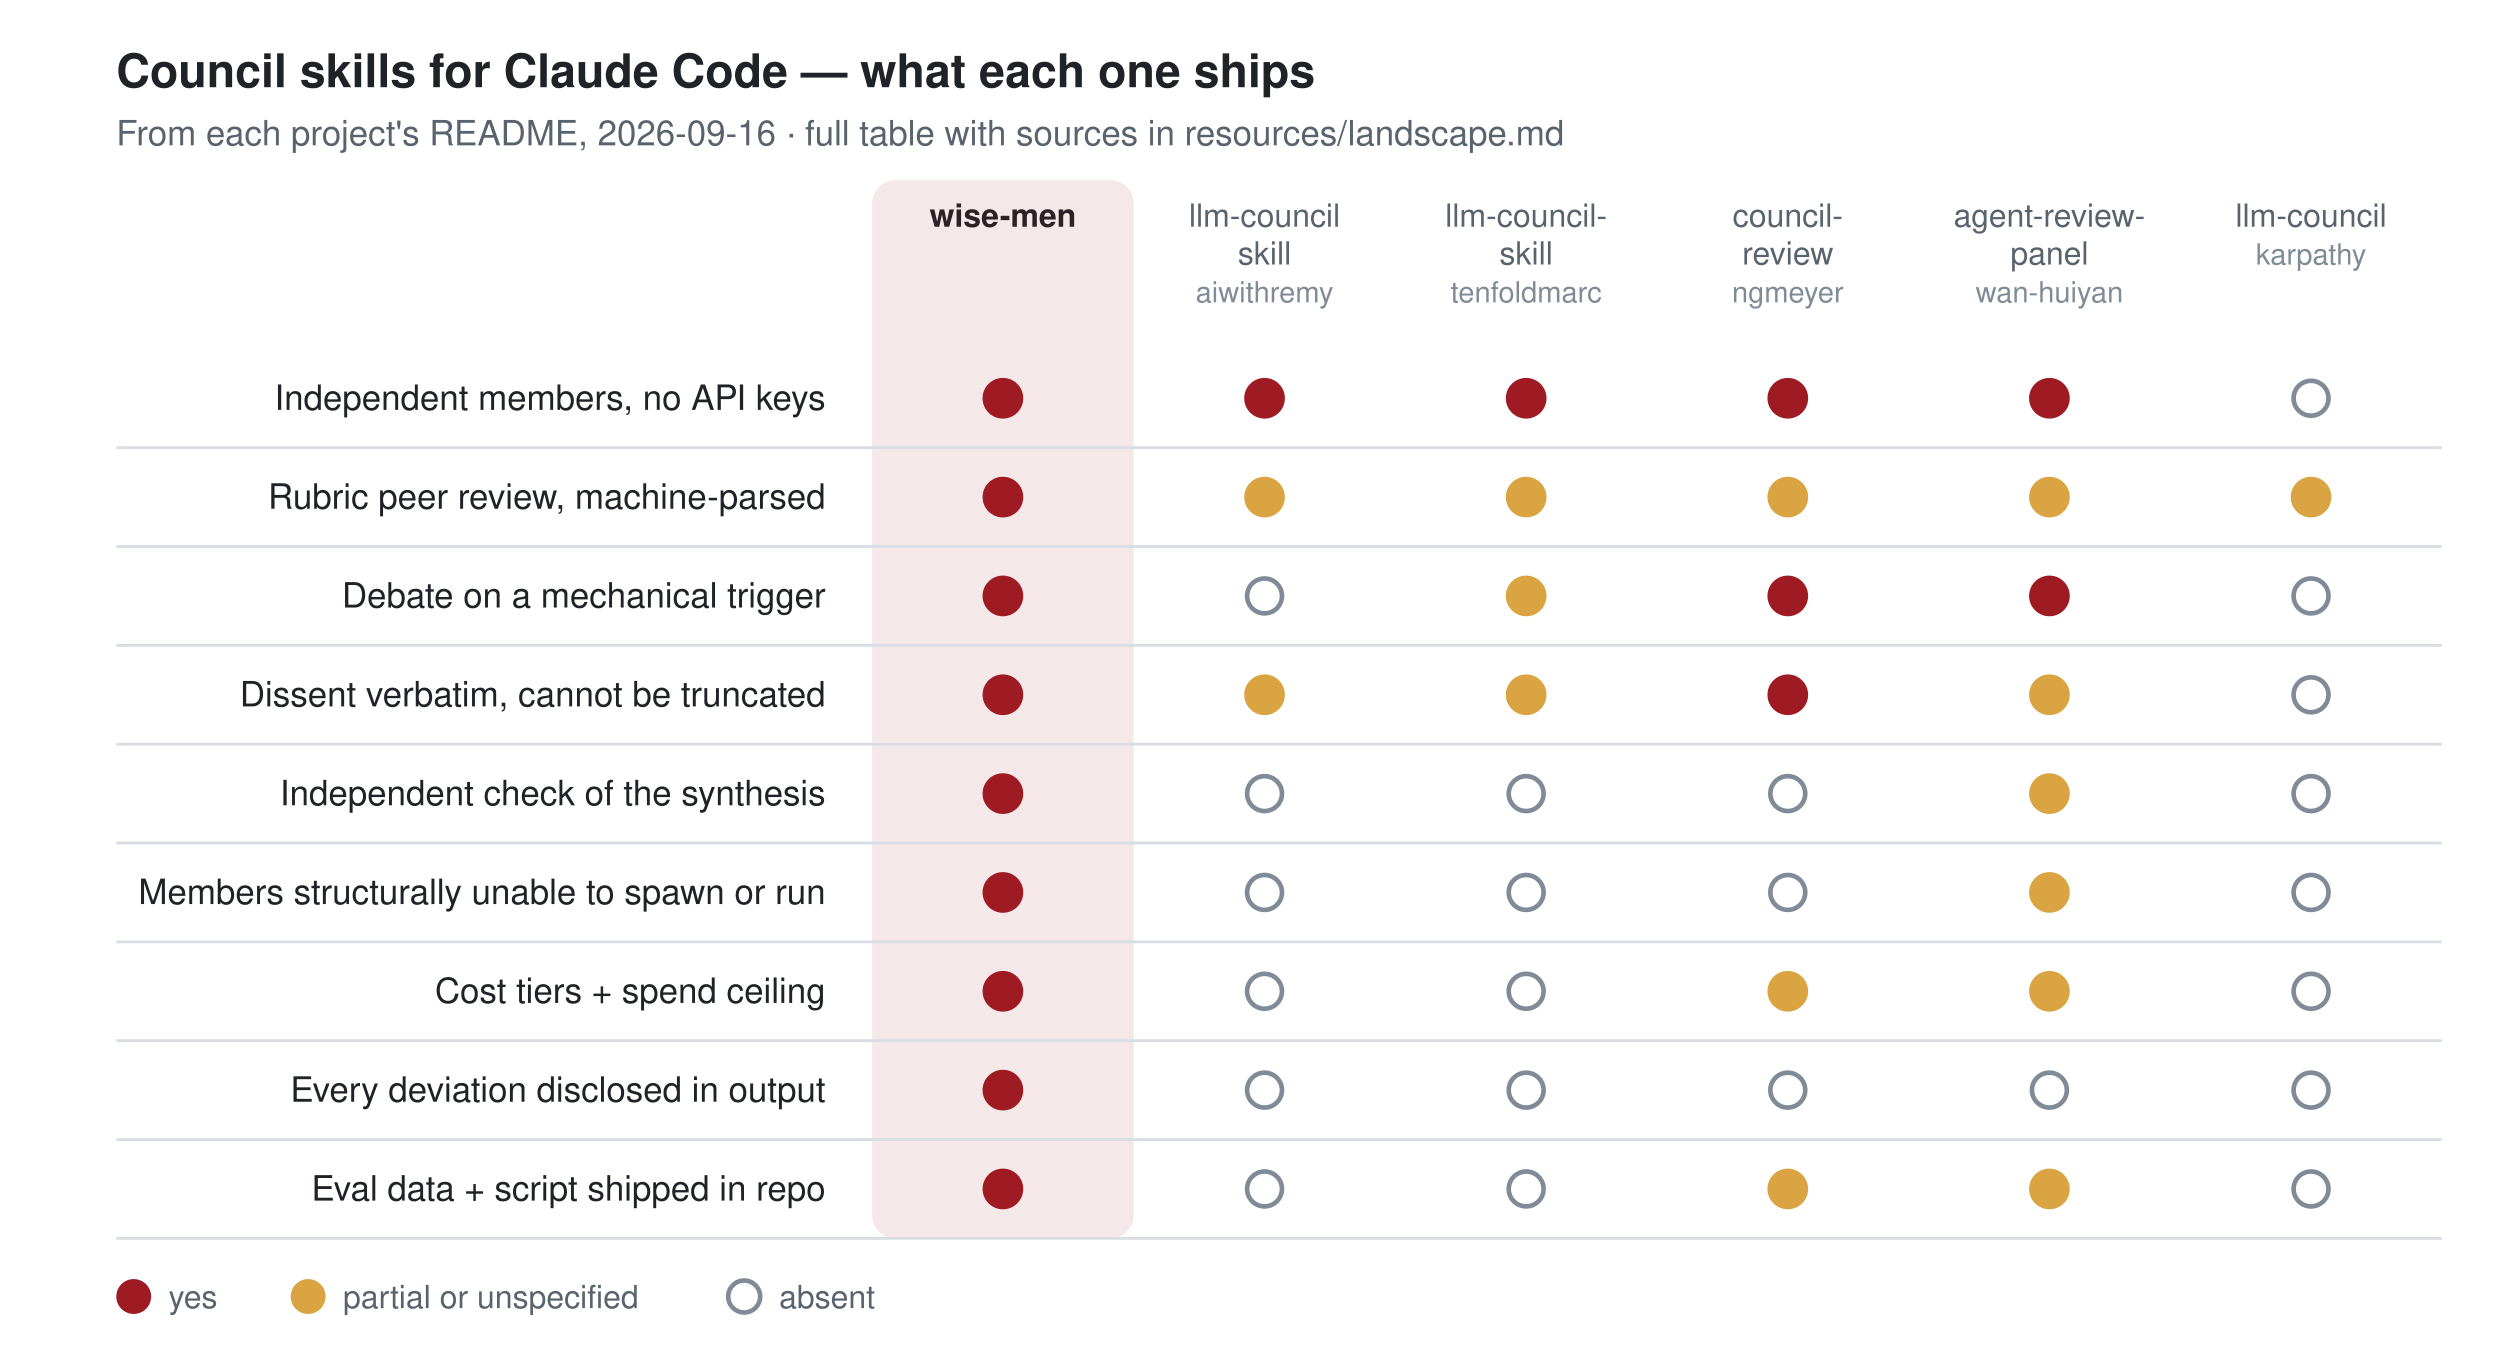
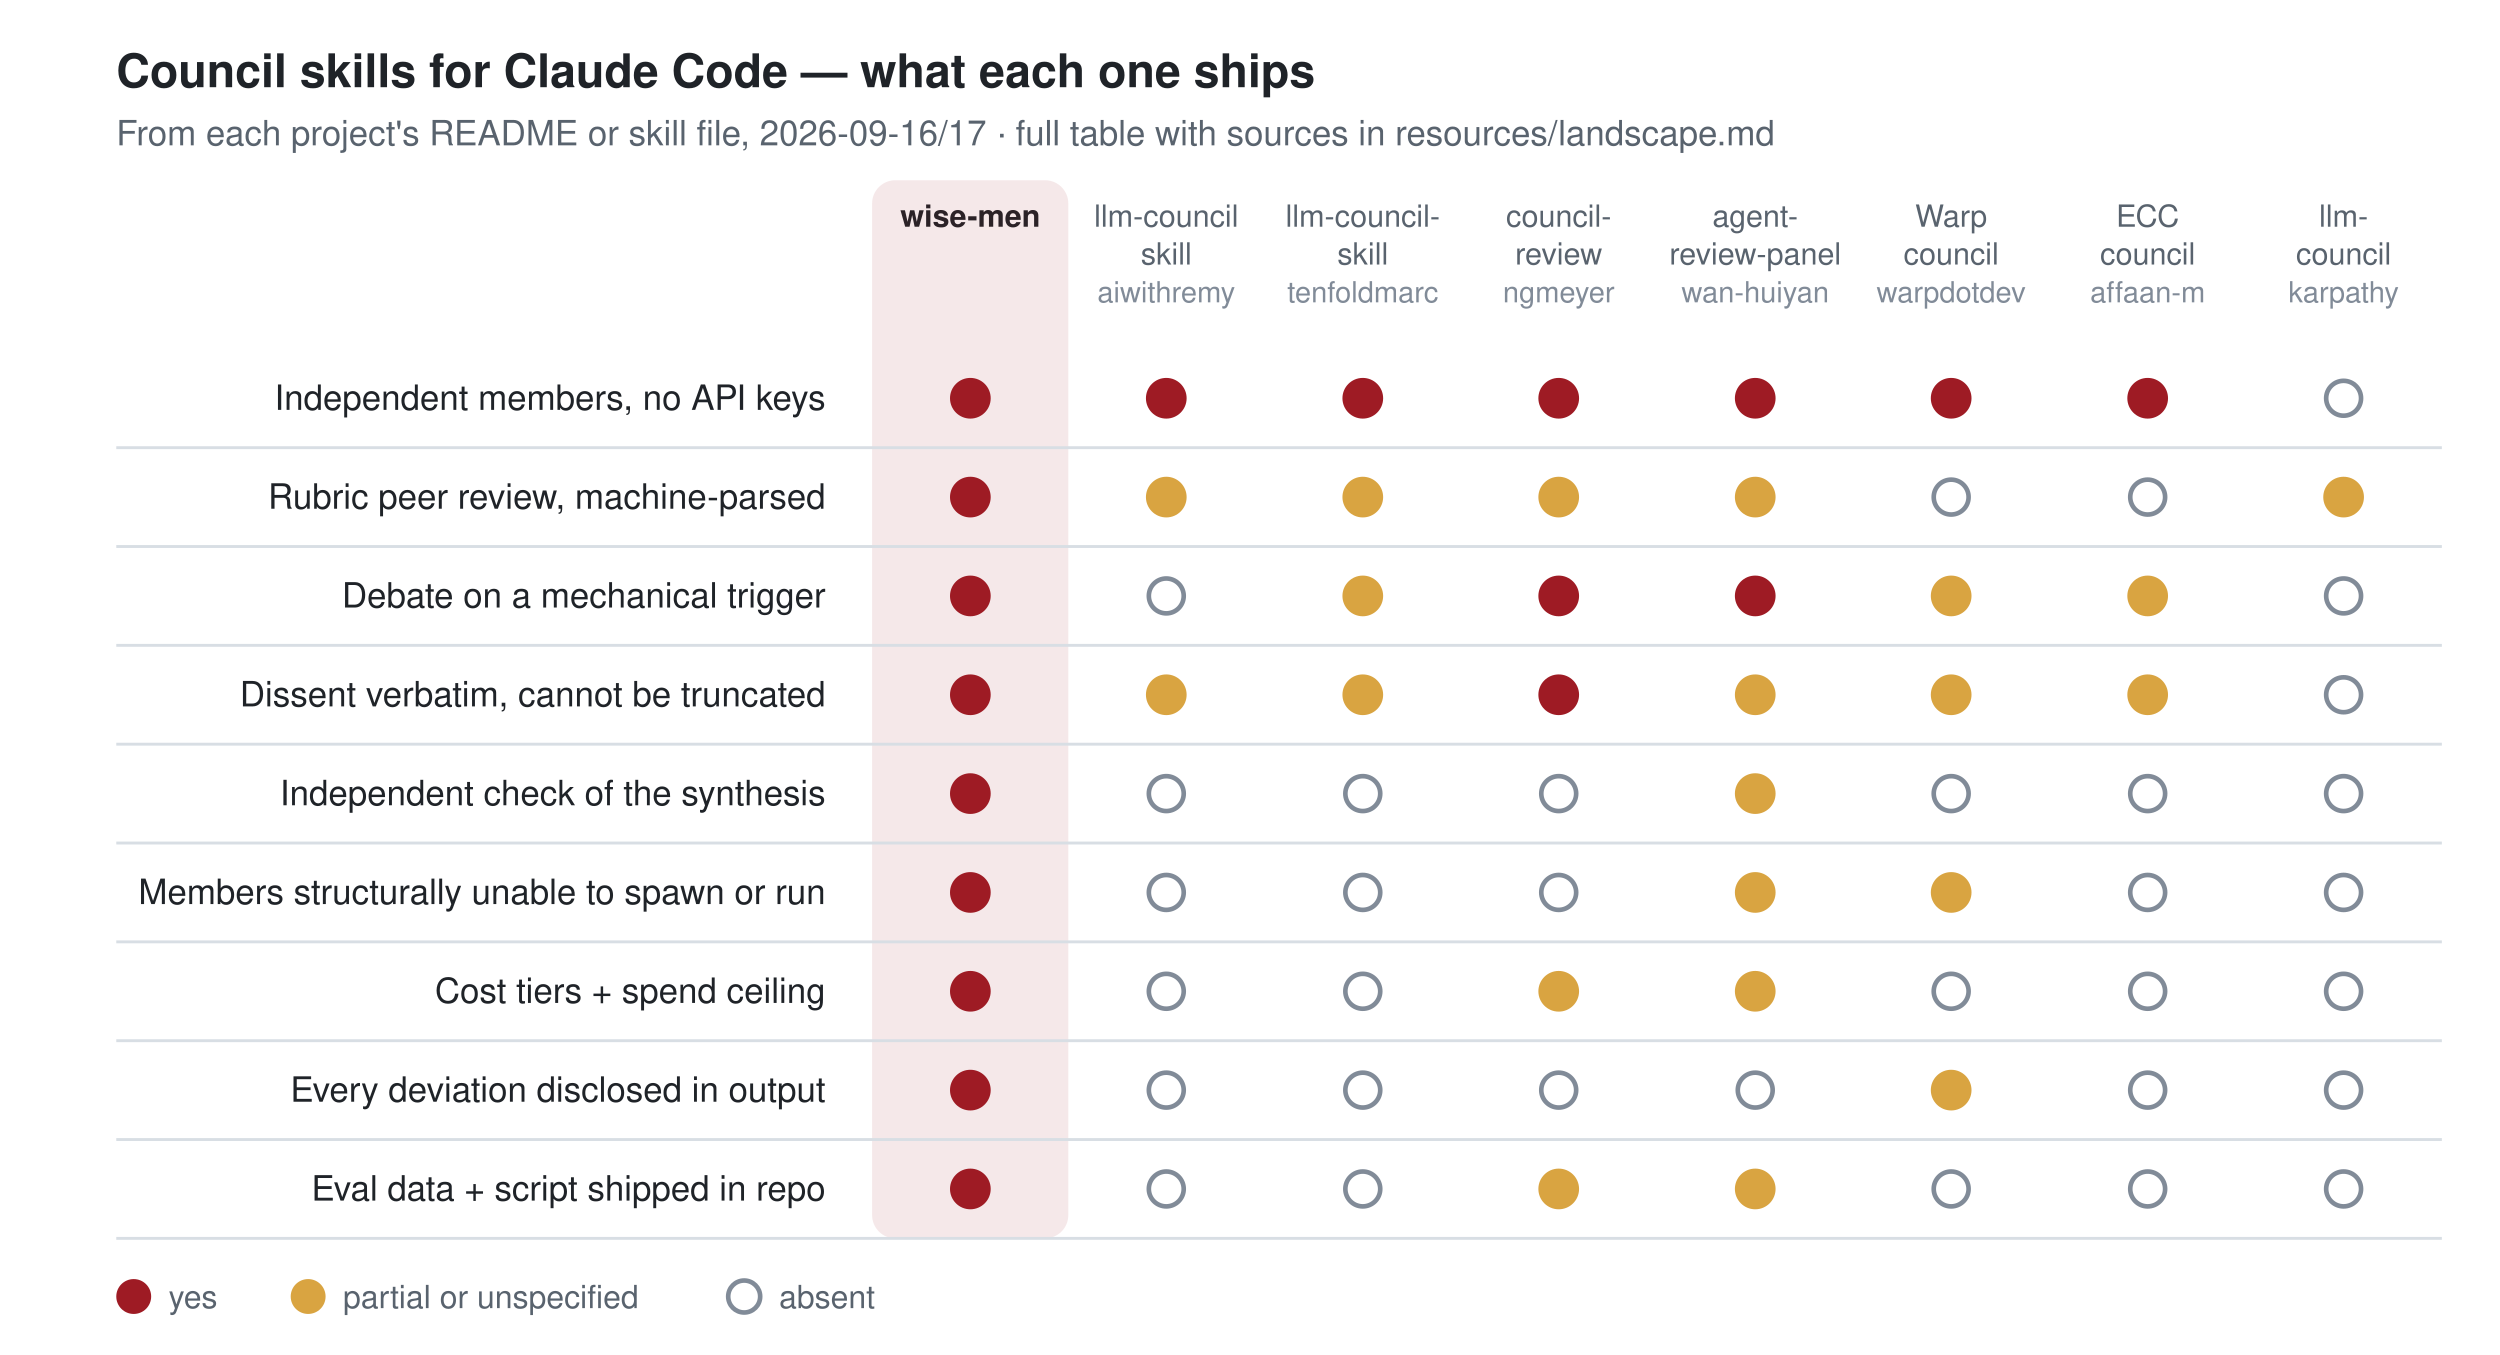
<svg xmlns="http://www.w3.org/2000/svg" viewBox="0 0 860 466" width="860" font-family="-apple-system, BlinkMacSystemFont, 'Segoe UI', Helvetica, Arial, sans-serif">
  <text x="40" y="30" font-size="16" font-weight="600" fill="#1f2328" text-anchor="start">Council skills for Claude Code — what each one ships</text>
-   <text x="40" y="50" font-size="12" font-weight="400" fill="#59636e" text-anchor="start">From each project's README, 2026-09-16 · full table with sources in resources/landscape.md</text>
-   <text x="345" y="78" font-size="11" font-weight="700" fill="#1f2328" text-anchor="middle">wise-men</text>
-   <text x="435" y="78" font-size="11" font-weight="500" fill="#59636e" text-anchor="middle">llm-council</text>
-   <text x="435" y="91" font-size="11" font-weight="500" fill="#59636e" text-anchor="middle">skill</text>
-   <text x="435" y="104" font-size="10" font-weight="400" fill="#818b98" text-anchor="middle">aiwithremy</text>
-   <text x="525" y="78" font-size="11" font-weight="500" fill="#59636e" text-anchor="middle">llm-council-</text>
-   <text x="525" y="91" font-size="11" font-weight="500" fill="#59636e" text-anchor="middle">skill</text>
-   <text x="525" y="104" font-size="10" font-weight="400" fill="#818b98" text-anchor="middle">tenfoldmarc</text>
-   <text x="615" y="78" font-size="11" font-weight="500" fill="#59636e" text-anchor="middle">council-</text>
-   <text x="615" y="91" font-size="11" font-weight="500" fill="#59636e" text-anchor="middle">review</text>
-   <text x="615" y="104" font-size="10" font-weight="400" fill="#818b98" text-anchor="middle">ngmeyer</text>
-   <text x="705" y="78" font-size="11" font-weight="500" fill="#59636e" text-anchor="middle">agent-review-</text>
-   <text x="705" y="91" font-size="11" font-weight="500" fill="#59636e" text-anchor="middle">panel</text>
-   <text x="705" y="104" font-size="10" font-weight="400" fill="#818b98" text-anchor="middle">wan-huiyan</text>
-   <text x="795" y="78" font-size="11" font-weight="500" fill="#59636e" text-anchor="middle">llm-council</text>
-   <text x="795" y="91" font-size="10" font-weight="400" fill="#818b98" text-anchor="middle">karpathy</text>
-   <rect x="300" y="62" width="90" height="364" rx="8" fill="#9e1b24" fill-opacity="0.10" />
+   <text x="40" y="50" font-size="12" font-weight="400" fill="#59636e" text-anchor="start">From each project's README or skill file, 2026-09-16/17 · full table with sources in resources/landscape.md</text>
+   <text x="333.8" y="78" font-size="10.5" font-weight="700" fill="#1f2328" text-anchor="middle">wise-men</text>
+   <text x="401.2" y="78" font-size="10.5" font-weight="500" fill="#59636e" text-anchor="middle">llm-council</text>
+   <text x="401.2" y="91" font-size="10.5" font-weight="500" fill="#59636e" text-anchor="middle">skill</text>
+   <text x="401.2" y="104" font-size="10" font-weight="400" fill="#818b98" text-anchor="middle">aiwithremy</text>
+   <text x="468.8" y="78" font-size="10.5" font-weight="500" fill="#59636e" text-anchor="middle">llm-council-</text>
+   <text x="468.8" y="91" font-size="10.5" font-weight="500" fill="#59636e" text-anchor="middle">skill</text>
+   <text x="468.8" y="104" font-size="10" font-weight="400" fill="#818b98" text-anchor="middle">tenfoldmarc</text>
+   <text x="536.2" y="78" font-size="10.5" font-weight="500" fill="#59636e" text-anchor="middle">council-</text>
+   <text x="536.2" y="91" font-size="10.5" font-weight="500" fill="#59636e" text-anchor="middle">review</text>
+   <text x="536.2" y="104" font-size="10" font-weight="400" fill="#818b98" text-anchor="middle">ngmeyer</text>
+   <text x="603.8" y="78" font-size="10.5" font-weight="500" fill="#59636e" text-anchor="middle">agent-</text>
+   <text x="603.8" y="91" font-size="10.5" font-weight="500" fill="#59636e" text-anchor="middle">review-panel</text>
+   <text x="603.8" y="104" font-size="10" font-weight="400" fill="#818b98" text-anchor="middle">wan-huiyan</text>
+   <text x="671.2" y="78" font-size="10.5" font-weight="500" fill="#59636e" text-anchor="middle">Warp</text>
+   <text x="671.2" y="91" font-size="10.5" font-weight="500" fill="#59636e" text-anchor="middle">council</text>
+   <text x="671.2" y="104" font-size="10" font-weight="400" fill="#818b98" text-anchor="middle">warpdotdev</text>
+   <text x="738.8" y="78" font-size="10.5" font-weight="500" fill="#59636e" text-anchor="middle">ECC</text>
+   <text x="738.8" y="91" font-size="10.5" font-weight="500" fill="#59636e" text-anchor="middle">council</text>
+   <text x="738.8" y="104" font-size="10" font-weight="400" fill="#818b98" text-anchor="middle">affaan-m</text>
+   <text x="806.2" y="78" font-size="10.5" font-weight="500" fill="#59636e" text-anchor="middle">llm-</text>
+   <text x="806.2" y="91" font-size="10.5" font-weight="500" fill="#59636e" text-anchor="middle">council</text>
+   <text x="806.2" y="104" font-size="10" font-weight="400" fill="#818b98" text-anchor="middle">karpathy</text>
+   <rect x="300" y="62" width="67.5" height="364" rx="8" fill="#9e1b24" fill-opacity="0.10" />
  <text x="284" y="141" font-size="12" font-weight="400" fill="#1f2328" text-anchor="end">Independent members, no API keys</text>
  <line x1="40" y1="154" x2="840" y2="154" stroke="#d8dee4" stroke-width="1" />
-   <circle cx="345" cy="137" r="7" fill="#9e1b24" />
-   <circle cx="435" cy="137" r="7" fill="#9e1b24" />
-   <circle cx="525" cy="137" r="7" fill="#9e1b24" />
-   <circle cx="615" cy="137" r="7" fill="#9e1b24" />
-   <circle cx="705" cy="137" r="7" fill="#9e1b24" />
-   <circle cx="795" cy="137" r="6" fill="none" stroke="#818b98" stroke-width="1.6" />
+   <circle cx="333.8" cy="137" r="7" fill="#9e1b24" />
+   <circle cx="401.2" cy="137" r="7" fill="#9e1b24" />
+   <circle cx="468.8" cy="137" r="7" fill="#9e1b24" />
+   <circle cx="536.2" cy="137" r="7" fill="#9e1b24" />
+   <circle cx="603.8" cy="137" r="7" fill="#9e1b24" />
+   <circle cx="671.2" cy="137" r="7" fill="#9e1b24" />
+   <circle cx="738.8" cy="137" r="7" fill="#9e1b24" />
+   <circle cx="806.2" cy="137" r="6" fill="none" stroke="#818b98" stroke-width="1.6" />
  <text x="284" y="175" font-size="12" font-weight="400" fill="#1f2328" text-anchor="end">Rubric peer review, machine-parsed</text>
  <line x1="40" y1="188" x2="840" y2="188" stroke="#d8dee4" stroke-width="1" />
-   <circle cx="345" cy="171" r="7" fill="#9e1b24" />
-   <circle cx="435" cy="171" r="7" fill="#d9a441" />
-   <circle cx="525" cy="171" r="7" fill="#d9a441" />
-   <circle cx="615" cy="171" r="7" fill="#d9a441" />
-   <circle cx="705" cy="171" r="7" fill="#d9a441" />
-   <circle cx="795" cy="171" r="7" fill="#d9a441" />
+   <circle cx="333.8" cy="171" r="7" fill="#9e1b24" />
+   <circle cx="401.2" cy="171" r="7" fill="#d9a441" />
+   <circle cx="468.8" cy="171" r="7" fill="#d9a441" />
+   <circle cx="536.2" cy="171" r="7" fill="#d9a441" />
+   <circle cx="603.8" cy="171" r="7" fill="#d9a441" />
+   <circle cx="671.2" cy="171" r="6" fill="none" stroke="#818b98" stroke-width="1.6" />
+   <circle cx="738.8" cy="171" r="6" fill="none" stroke="#818b98" stroke-width="1.6" />
+   <circle cx="806.2" cy="171" r="7" fill="#d9a441" />
  <text x="284" y="209" font-size="12" font-weight="400" fill="#1f2328" text-anchor="end">Debate on a mechanical trigger</text>
  <line x1="40" y1="222" x2="840" y2="222" stroke="#d8dee4" stroke-width="1" />
-   <circle cx="345" cy="205" r="7" fill="#9e1b24" />
-   <circle cx="435" cy="205" r="6" fill="none" stroke="#818b98" stroke-width="1.6" />
-   <circle cx="525" cy="205" r="7" fill="#d9a441" />
-   <circle cx="615" cy="205" r="7" fill="#9e1b24" />
-   <circle cx="705" cy="205" r="7" fill="#9e1b24" />
-   <circle cx="795" cy="205" r="6" fill="none" stroke="#818b98" stroke-width="1.6" />
+   <circle cx="333.8" cy="205" r="7" fill="#9e1b24" />
+   <circle cx="401.2" cy="205" r="6" fill="none" stroke="#818b98" stroke-width="1.6" />
+   <circle cx="468.8" cy="205" r="7" fill="#d9a441" />
+   <circle cx="536.2" cy="205" r="7" fill="#9e1b24" />
+   <circle cx="603.8" cy="205" r="7" fill="#9e1b24" />
+   <circle cx="671.2" cy="205" r="7" fill="#d9a441" />
+   <circle cx="738.8" cy="205" r="7" fill="#d9a441" />
+   <circle cx="806.2" cy="205" r="6" fill="none" stroke="#818b98" stroke-width="1.6" />
  <text x="284" y="243" font-size="12" font-weight="400" fill="#1f2328" text-anchor="end">Dissent verbatim, cannot be truncated</text>
  <line x1="40" y1="256" x2="840" y2="256" stroke="#d8dee4" stroke-width="1" />
-   <circle cx="345" cy="239" r="7" fill="#9e1b24" />
-   <circle cx="435" cy="239" r="7" fill="#d9a441" />
-   <circle cx="525" cy="239" r="7" fill="#d9a441" />
-   <circle cx="615" cy="239" r="7" fill="#9e1b24" />
-   <circle cx="705" cy="239" r="7" fill="#d9a441" />
-   <circle cx="795" cy="239" r="6" fill="none" stroke="#818b98" stroke-width="1.6" />
+   <circle cx="333.8" cy="239" r="7" fill="#9e1b24" />
+   <circle cx="401.2" cy="239" r="7" fill="#d9a441" />
+   <circle cx="468.8" cy="239" r="7" fill="#d9a441" />
+   <circle cx="536.2" cy="239" r="7" fill="#9e1b24" />
+   <circle cx="603.8" cy="239" r="7" fill="#d9a441" />
+   <circle cx="671.2" cy="239" r="7" fill="#d9a441" />
+   <circle cx="738.8" cy="239" r="7" fill="#d9a441" />
+   <circle cx="806.2" cy="239" r="6" fill="none" stroke="#818b98" stroke-width="1.6" />
  <text x="284" y="277" font-size="12" font-weight="400" fill="#1f2328" text-anchor="end">Independent check of the synthesis</text>
  <line x1="40" y1="290" x2="840" y2="290" stroke="#d8dee4" stroke-width="1" />
-   <circle cx="345" cy="273" r="7" fill="#9e1b24" />
-   <circle cx="435" cy="273" r="6" fill="none" stroke="#818b98" stroke-width="1.6" />
-   <circle cx="525" cy="273" r="6" fill="none" stroke="#818b98" stroke-width="1.6" />
-   <circle cx="615" cy="273" r="6" fill="none" stroke="#818b98" stroke-width="1.6" />
-   <circle cx="705" cy="273" r="7" fill="#d9a441" />
-   <circle cx="795" cy="273" r="6" fill="none" stroke="#818b98" stroke-width="1.6" />
+   <circle cx="333.8" cy="273" r="7" fill="#9e1b24" />
+   <circle cx="401.2" cy="273" r="6" fill="none" stroke="#818b98" stroke-width="1.6" />
+   <circle cx="468.8" cy="273" r="6" fill="none" stroke="#818b98" stroke-width="1.6" />
+   <circle cx="536.2" cy="273" r="6" fill="none" stroke="#818b98" stroke-width="1.6" />
+   <circle cx="603.8" cy="273" r="7" fill="#d9a441" />
+   <circle cx="671.2" cy="273" r="6" fill="none" stroke="#818b98" stroke-width="1.6" />
+   <circle cx="738.8" cy="273" r="6" fill="none" stroke="#818b98" stroke-width="1.6" />
+   <circle cx="806.2" cy="273" r="6" fill="none" stroke="#818b98" stroke-width="1.6" />
  <text x="284" y="311" font-size="12" font-weight="400" fill="#1f2328" text-anchor="end">Members structurally unable to spawn or run</text>
  <line x1="40" y1="324" x2="840" y2="324" stroke="#d8dee4" stroke-width="1" />
-   <circle cx="345" cy="307" r="7" fill="#9e1b24" />
-   <circle cx="435" cy="307" r="6" fill="none" stroke="#818b98" stroke-width="1.6" />
-   <circle cx="525" cy="307" r="6" fill="none" stroke="#818b98" stroke-width="1.6" />
-   <circle cx="615" cy="307" r="6" fill="none" stroke="#818b98" stroke-width="1.6" />
-   <circle cx="705" cy="307" r="7" fill="#d9a441" />
-   <circle cx="795" cy="307" r="6" fill="none" stroke="#818b98" stroke-width="1.6" />
+   <circle cx="333.8" cy="307" r="7" fill="#9e1b24" />
+   <circle cx="401.2" cy="307" r="6" fill="none" stroke="#818b98" stroke-width="1.6" />
+   <circle cx="468.8" cy="307" r="6" fill="none" stroke="#818b98" stroke-width="1.6" />
+   <circle cx="536.2" cy="307" r="6" fill="none" stroke="#818b98" stroke-width="1.6" />
+   <circle cx="603.8" cy="307" r="7" fill="#d9a441" />
+   <circle cx="671.2" cy="307" r="7" fill="#d9a441" />
+   <circle cx="738.8" cy="307" r="6" fill="none" stroke="#818b98" stroke-width="1.6" />
+   <circle cx="806.2" cy="307" r="6" fill="none" stroke="#818b98" stroke-width="1.6" />
  <text x="284" y="345" font-size="12" font-weight="400" fill="#1f2328" text-anchor="end">Cost tiers + spend ceiling</text>
  <line x1="40" y1="358" x2="840" y2="358" stroke="#d8dee4" stroke-width="1" />
-   <circle cx="345" cy="341" r="7" fill="#9e1b24" />
-   <circle cx="435" cy="341" r="6" fill="none" stroke="#818b98" stroke-width="1.6" />
-   <circle cx="525" cy="341" r="6" fill="none" stroke="#818b98" stroke-width="1.6" />
-   <circle cx="615" cy="341" r="7" fill="#d9a441" />
-   <circle cx="705" cy="341" r="7" fill="#d9a441" />
-   <circle cx="795" cy="341" r="6" fill="none" stroke="#818b98" stroke-width="1.6" />
+   <circle cx="333.8" cy="341" r="7" fill="#9e1b24" />
+   <circle cx="401.2" cy="341" r="6" fill="none" stroke="#818b98" stroke-width="1.6" />
+   <circle cx="468.8" cy="341" r="6" fill="none" stroke="#818b98" stroke-width="1.6" />
+   <circle cx="536.2" cy="341" r="7" fill="#d9a441" />
+   <circle cx="603.8" cy="341" r="7" fill="#d9a441" />
+   <circle cx="671.2" cy="341" r="6" fill="none" stroke="#818b98" stroke-width="1.6" />
+   <circle cx="738.8" cy="341" r="6" fill="none" stroke="#818b98" stroke-width="1.6" />
+   <circle cx="806.2" cy="341" r="6" fill="none" stroke="#818b98" stroke-width="1.6" />
  <text x="284" y="379" font-size="12" font-weight="400" fill="#1f2328" text-anchor="end">Every deviation disclosed in output</text>
  <line x1="40" y1="392" x2="840" y2="392" stroke="#d8dee4" stroke-width="1" />
-   <circle cx="345" cy="375" r="7" fill="#9e1b24" />
-   <circle cx="435" cy="375" r="6" fill="none" stroke="#818b98" stroke-width="1.6" />
-   <circle cx="525" cy="375" r="6" fill="none" stroke="#818b98" stroke-width="1.6" />
-   <circle cx="615" cy="375" r="6" fill="none" stroke="#818b98" stroke-width="1.6" />
-   <circle cx="705" cy="375" r="6" fill="none" stroke="#818b98" stroke-width="1.6" />
-   <circle cx="795" cy="375" r="6" fill="none" stroke="#818b98" stroke-width="1.6" />
+   <circle cx="333.8" cy="375" r="7" fill="#9e1b24" />
+   <circle cx="401.2" cy="375" r="6" fill="none" stroke="#818b98" stroke-width="1.6" />
+   <circle cx="468.8" cy="375" r="6" fill="none" stroke="#818b98" stroke-width="1.6" />
+   <circle cx="536.2" cy="375" r="6" fill="none" stroke="#818b98" stroke-width="1.6" />
+   <circle cx="603.8" cy="375" r="6" fill="none" stroke="#818b98" stroke-width="1.6" />
+   <circle cx="671.2" cy="375" r="7" fill="#d9a441" />
+   <circle cx="738.8" cy="375" r="6" fill="none" stroke="#818b98" stroke-width="1.6" />
+   <circle cx="806.2" cy="375" r="6" fill="none" stroke="#818b98" stroke-width="1.6" />
  <text x="284" y="413" font-size="12" font-weight="400" fill="#1f2328" text-anchor="end">Eval data + script shipped in repo</text>
  <line x1="40" y1="426" x2="840" y2="426" stroke="#d8dee4" stroke-width="1" />
-   <circle cx="345" cy="409" r="7" fill="#9e1b24" />
-   <circle cx="435" cy="409" r="6" fill="none" stroke="#818b98" stroke-width="1.6" />
-   <circle cx="525" cy="409" r="6" fill="none" stroke="#818b98" stroke-width="1.6" />
-   <circle cx="615" cy="409" r="7" fill="#d9a441" />
-   <circle cx="705" cy="409" r="7" fill="#d9a441" />
-   <circle cx="795" cy="409" r="6" fill="none" stroke="#818b98" stroke-width="1.6" />
+   <circle cx="333.8" cy="409" r="7" fill="#9e1b24" />
+   <circle cx="401.2" cy="409" r="6" fill="none" stroke="#818b98" stroke-width="1.6" />
+   <circle cx="468.8" cy="409" r="6" fill="none" stroke="#818b98" stroke-width="1.6" />
+   <circle cx="536.2" cy="409" r="7" fill="#d9a441" />
+   <circle cx="603.8" cy="409" r="7" fill="#d9a441" />
+   <circle cx="671.2" cy="409" r="6" fill="none" stroke="#818b98" stroke-width="1.6" />
+   <circle cx="738.8" cy="409" r="6" fill="none" stroke="#818b98" stroke-width="1.6" />
+   <circle cx="806.2" cy="409" r="6" fill="none" stroke="#818b98" stroke-width="1.6" />
  <circle cx="46" cy="446" r="6" fill="#9e1b24" />
  <text x="58" y="450" font-size="11" font-weight="400" fill="#59636e" text-anchor="start">yes</text>
  <circle cx="106" cy="446" r="6" fill="#d9a441" />
  <text x="118" y="450" font-size="11" font-weight="400" fill="#59636e" text-anchor="start">partial or unspecified</text>
  <circle cx="256" cy="446" r="5.5" fill="none" stroke="#818b98" stroke-width="1.6" />
  <text x="268" y="450" font-size="11" font-weight="400" fill="#59636e" text-anchor="start">absent</text>
</svg>
